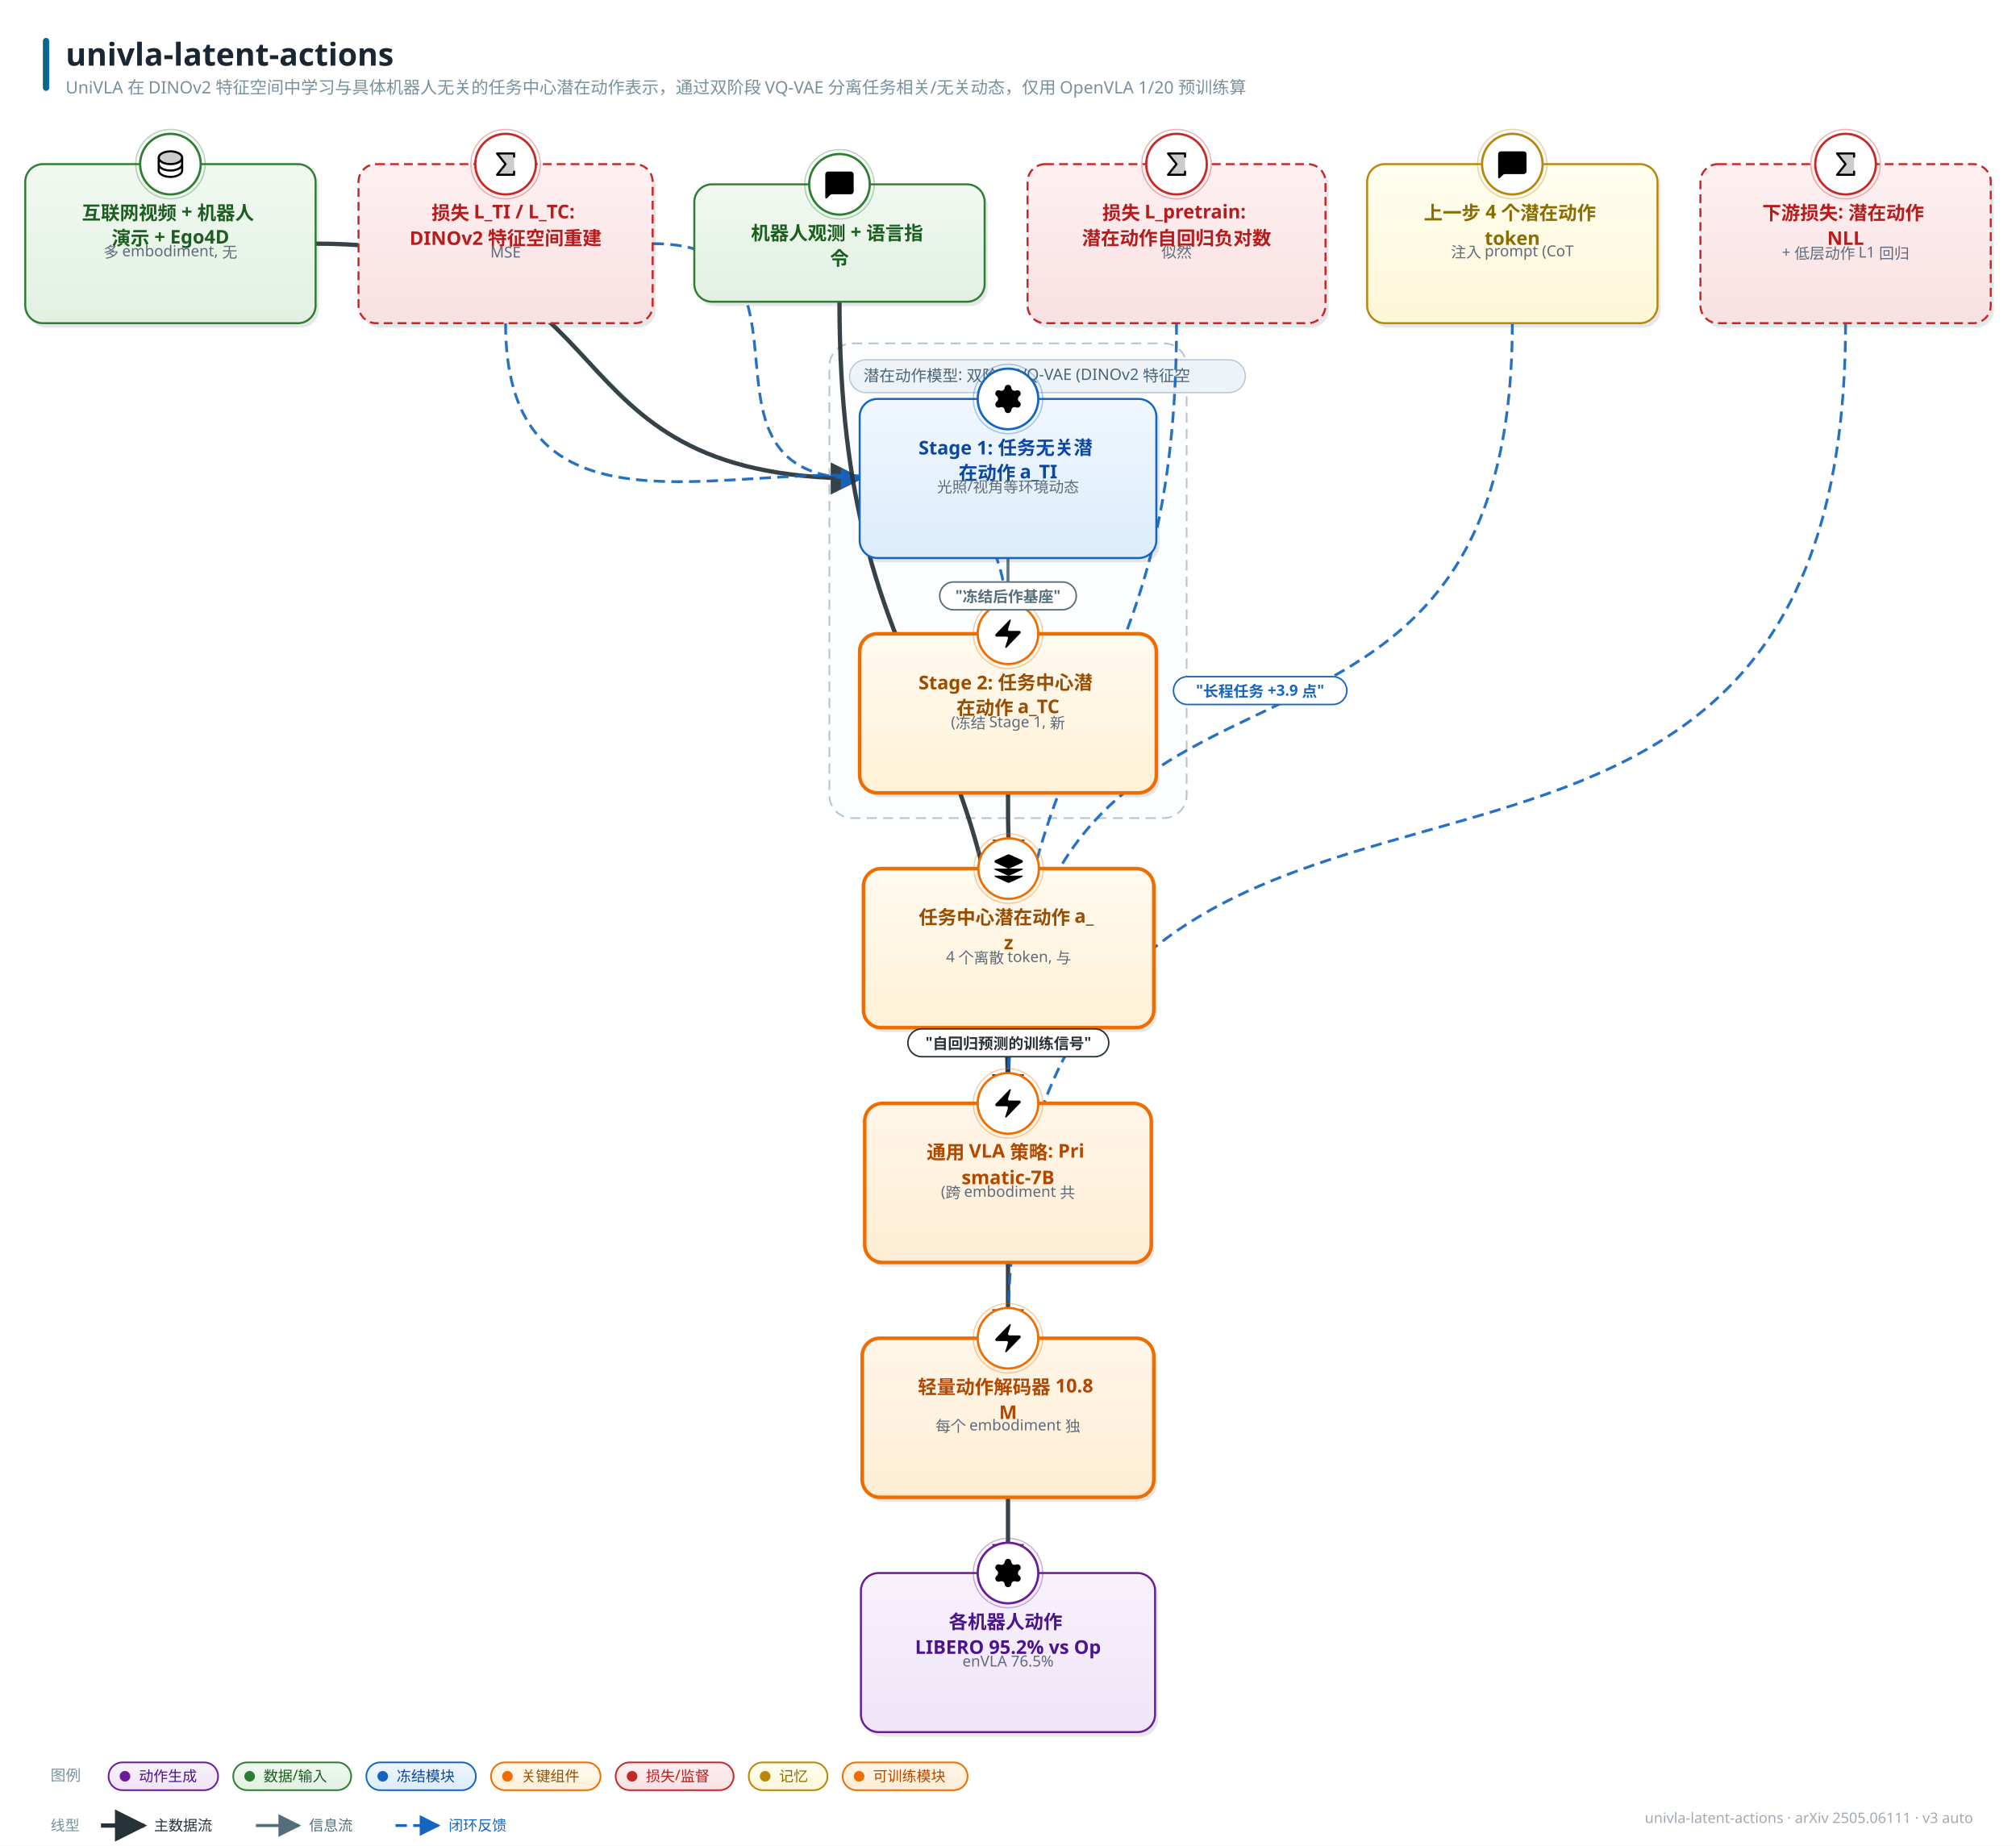
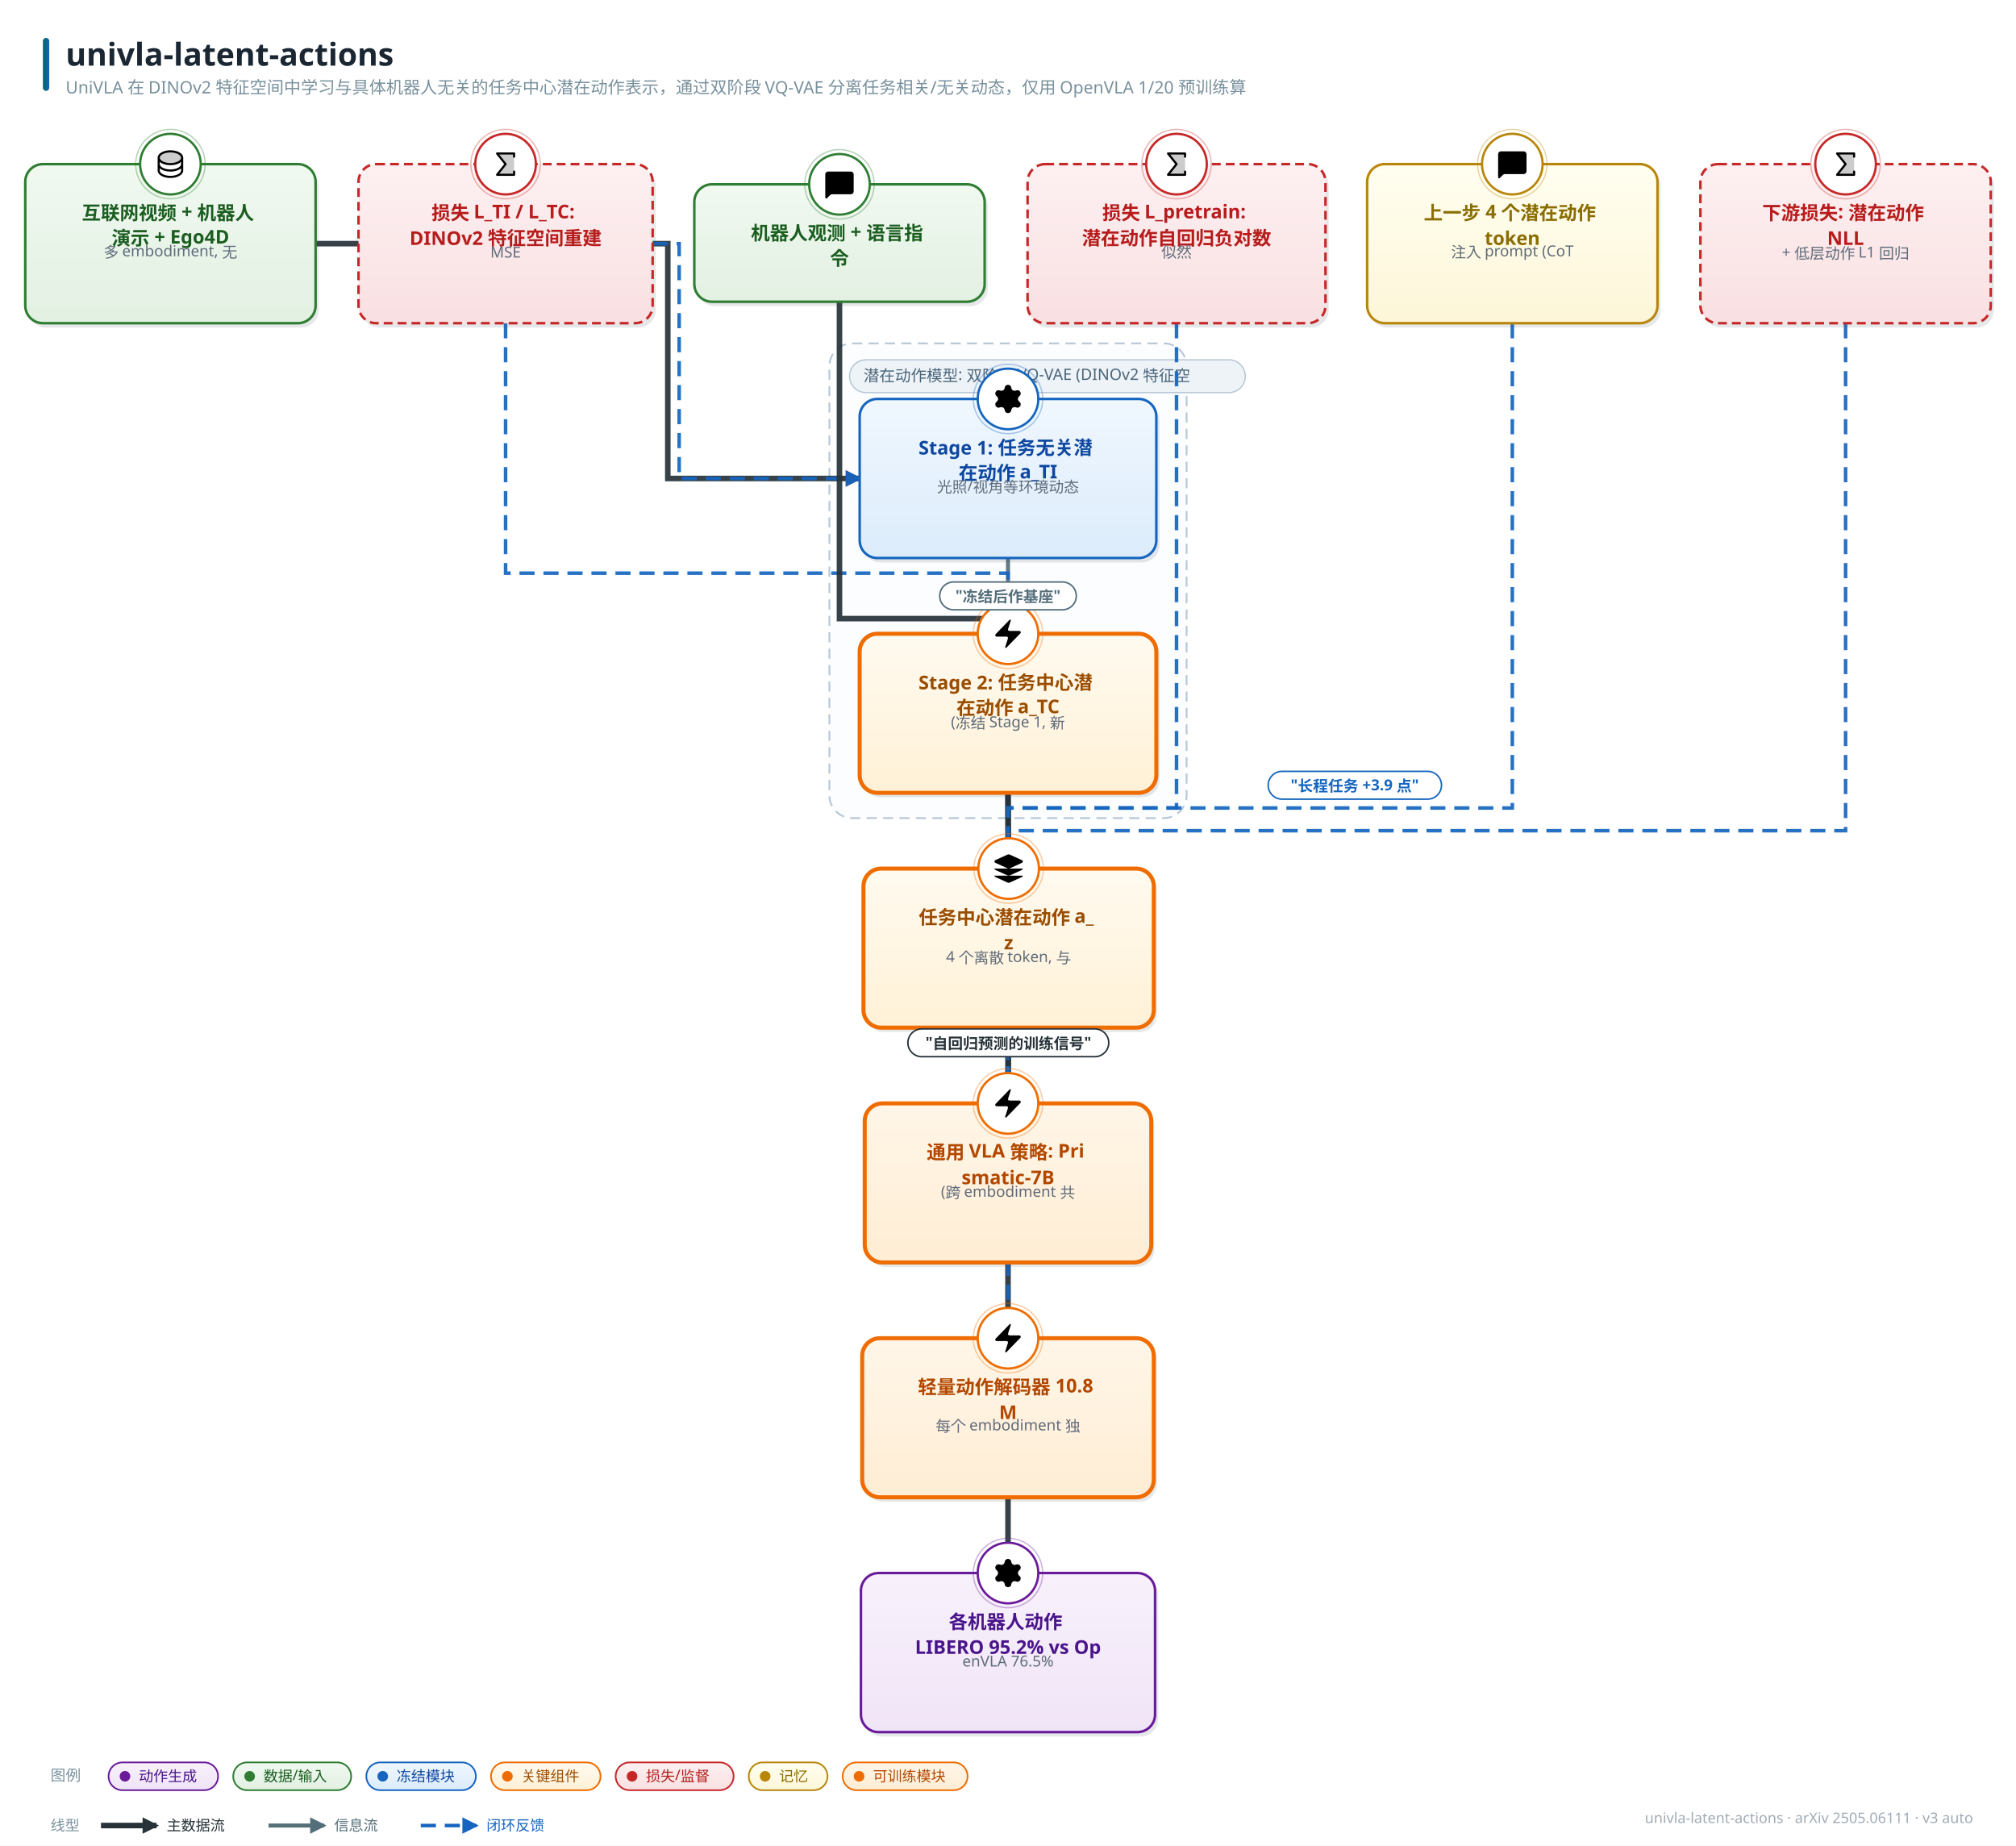
<svg xmlns="http://www.w3.org/2000/svg" width="1597" height="1462" viewBox="0 0 1597 1462" font-family="'PingFang SC','Hiragino Sans GB','Microsoft YaHei','Segoe UI',sans-serif">
  <style>text{font-family:'PingFang SC','Hiragino Sans GB','Microsoft YaHei','Segoe UI',sans-serif;} .lbl{font-weight:700;}</style>
  <defs>
    <linearGradient id="g-data" x1="0" y1="0" x2="0" y2="1">
      <stop offset="0" stop-color="#f1f9f1" />
      <stop offset="1" stop-color="#e2f0e2" />
    </linearGradient>
    <linearGradient id="g-frozen" x1="0" y1="0" x2="0" y2="1">
      <stop offset="0" stop-color="#f0f7fe" />
      <stop offset="1" stop-color="#dcecfb" />
    </linearGradient>
    <linearGradient id="g-train" x1="0" y1="0" x2="0" y2="1">
      <stop offset="0" stop-color="#fff6e8" />
      <stop offset="1" stop-color="#ffedd4" />
    </linearGradient>
    <linearGradient id="g-loss" x1="0" y1="0" x2="0" y2="1">
      <stop offset="0" stop-color="#fdf0f1" />
      <stop offset="1" stop-color="#f9e0e2" />
    </linearGradient>
    <linearGradient id="g-act" x1="0" y1="0" x2="0" y2="1">
      <stop offset="0" stop-color="#f8f1fb" />
      <stop offset="1" stop-color="#f0e4f7" />
    </linearGradient>
    <linearGradient id="g-loop" x1="0" y1="0" x2="0" y2="1">
      <stop offset="0" stop-color="#f2f5f7" />
      <stop offset="1" stop-color="#e6ebee" />
    </linearGradient>
    <linearGradient id="g-env" x1="0" y1="0" x2="0" y2="1">
      <stop offset="0" stop-color="#eef8f6" />
      <stop offset="1" stop-color="#dcf0ec" />
    </linearGradient>
    <linearGradient id="g-mem" x1="0" y1="0" x2="0" y2="1">
      <stop offset="0" stop-color="#fffef0" />
      <stop offset="1" stop-color="#fdf6d8" />
    </linearGradient>
    <linearGradient id="g-reward" x1="0" y1="0" x2="0" y2="1">
      <stop offset="0" stop-color="#fdf2f7" />
      <stop offset="1" stop-color="#f9e2ed" />
    </linearGradient>
    <linearGradient id="g-key" x1="0" y1="0" x2="0" y2="1">
      <stop offset="0" stop-color="#fffaf0" />
      <stop offset="1" stop-color="#fff1d6" />
    </linearGradient>
    <linearGradient id="g-title" x1="0" y1="0" x2="1" y2="0">
      <stop offset="0" stop-color="#00695c" />
      <stop offset="1" stop-color="#1565c0" />
    </linearGradient>
-     <marker id="arr-main" viewBox="0 0 10 10" refX="9" refY="5" markerWidth="7.5" markerHeight="7.5" orient="auto-start-reverse">
+     <marker id="arr-main" viewBox="0 0 10 10" refX="8.5" refY="5" markerWidth="13" markerHeight="13" markerUnits="userSpaceOnUse" orient="auto-start-reverse">
      <path d="M0 0 L10 5 L0 10 z" fill="#546e7a" />
    </marker>
-     <marker id="arr-thick" viewBox="0 0 10 10" refX="9" refY="5" markerWidth="7.5" markerHeight="7.5" orient="auto-start-reverse">
+     <marker id="arr-thick" viewBox="0 0 10 10" refX="8.5" refY="5" markerWidth="13" markerHeight="13" markerUnits="userSpaceOnUse" orient="auto-start-reverse">
      <path d="M0 0 L10 5 L0 10 z" fill="#263238" />
    </marker>
-     <marker id="arr-thin" viewBox="0 0 10 10" refX="9" refY="5" markerWidth="7.5" markerHeight="7.5" orient="auto-start-reverse">
+     <marker id="arr-thin" viewBox="0 0 10 10" refX="8.5" refY="5" markerWidth="13" markerHeight="13" markerUnits="userSpaceOnUse" orient="auto-start-reverse">
      <path d="M0 0 L10 5 L0 10 z" fill="#9fb0bb" />
    </marker>
-     <marker id="arr-fb" viewBox="0 0 10 10" refX="9" refY="5" markerWidth="7.5" markerHeight="7.5" orient="auto-start-reverse">
+     <marker id="arr-fb" viewBox="0 0 10 10" refX="8.5" refY="5" markerWidth="13" markerHeight="13" markerUnits="userSpaceOnUse" orient="auto-start-reverse">
      <path d="M0 0 L10 5 L0 10 z" fill="#1565c0" />
    </marker>
-     <marker id="arr-loss" viewBox="0 0 10 10" refX="9" refY="5" markerWidth="7.5" markerHeight="7.5" orient="auto-start-reverse">
+     <marker id="arr-loss" viewBox="0 0 10 10" refX="8.5" refY="5" markerWidth="13" markerHeight="13" markerUnits="userSpaceOnUse" orient="auto-start-reverse">
      <path d="M0 0 L10 5 L0 10 z" fill="#c62828" />
    </marker>
  </defs>
  <rect width="1597" height="1462" fill="#ffffff" />
  <rect x="34" y="30" width="5" height="42" rx="2.5" fill="url(#g-title)" />
  <text x="52" y="52" font-size="25" font-weight="800" fill="#1a2733">univla-latent-actions</text>
  <text x="52" y="74" font-size="13.5" fill="#78909c">UniVLA 在 DINOv2 特征空间中学习与具体机器人无关的任务中心潜在动作表示，通过双阶段 VQ-VAE 分离任务相关/无关动态，仅用 OpenVLA 1/20 预训练算</text>
  <text x="1563" y="1444" font-size="11.5" fill="#a0aab4" text-anchor="end">univla-latent-actions · arXiv 2505.06111 · v3 auto</text>
  <rect x="657" y="272" width="283" height="376" rx="18" fill="#fbfdff" stroke="#b7c6d6" stroke-width="1.4" stroke-dasharray="8 5" />
  <rect x="673" y="285" width="313.5" height="26" rx="13" fill="#eef3f8" stroke="#b7c6d6" />
  <text x="684" y="302" font-size="12.5" fill="#4a6579">潜在动作模型: 双阶段 VQ-VAE (DINOv2 特征空</text>
-   <path d="M 250.0 193.0 C 509.1 193.0, 421.9 379.0, 681.0 379.0" fill="none" stroke="#263238" stroke-width="3.4" marker-end="url(#arr-thick)" opacity="0.92" />
-   <path d="M 798.5 442.0 C 798.5 488.0, 798.5 456.0, 798.5 502.0" fill="none" stroke="#546e7a" stroke-width="2.4" marker-end="url(#arr-main)" opacity="0.92" />
-   <path d="M 517.0 193.0 C 664.0 193.0, 534.0 379.0, 681.0 379.0" fill="none" stroke="#1565c0" stroke-width="2.2" stroke-dasharray="9 5" marker-end="url(#arr-fb)" opacity="0.92" />
-   <path d="M 400.5 256.0 C 400.5 526.5, 798.5 231.5, 798.5 502.0" fill="none" stroke="#1565c0" stroke-width="2.2" stroke-dasharray="9 5" marker-end="url(#arr-fb)" opacity="0.92" />
-   <path d="M 798.5 628.0 C 798.5 674.0, 799.0 642.0, 799.0 688.0" fill="none" stroke="#263238" stroke-width="3.4" marker-end="url(#arr-thick)" opacity="0.92" />
-   <path d="M 665.0 239.0 C 665.0 561.8, 798.5 551.2, 798.5 874.0" fill="none" stroke="#263238" stroke-width="3.4" marker-end="url(#arr-thick)" opacity="0.92" />
-   <path d="M 799.0 814.0 C 799.0 860.0, 798.5 828.0, 798.5 874.0" fill="none" stroke="#263238" stroke-width="3.4" marker-end="url(#arr-thick)" opacity="0.92" />
-   <path d="M 932.0 256.0 C 932.0 571.6, 798.5 558.4, 798.5 874.0" fill="none" stroke="#1565c0" stroke-width="2.2" stroke-dasharray="9 5" marker-end="url(#arr-fb)" opacity="0.92" />
-   <path d="M 1198.0 256.0 C 1198.0 683.3, 798.5 446.7, 798.5 874.0" fill="none" stroke="#1565c0" stroke-width="2.2" stroke-dasharray="9 5" marker-end="url(#arr-fb)" opacity="0.92" />
-   <path d="M 798.5 1000.0 C 798.5 1046.0, 798.5 1014.0, 798.5 1060.0" fill="none" stroke="#263238" stroke-width="3.4" marker-end="url(#arr-thick)" opacity="0.92" />
-   <path d="M 1462.0 256.0 C 1462.0 872.4, 798.5 443.6, 798.5 1060.0" fill="none" stroke="#1565c0" stroke-width="2.2" stroke-dasharray="9 5" marker-end="url(#arr-fb)" opacity="0.92" />
-   <path d="M 798.5 1186.0 C 798.5 1232.0, 798.5 1200.0, 798.5 1246.0" fill="none" stroke="#263238" stroke-width="3.4" marker-end="url(#arr-thick)" opacity="0.92" />
+   <path d="M 250.0 193.0 L 529.0 193.0 L 529.0 379.0 L 681.0 379.0" fill="none" stroke="#263238" stroke-width="4.4" marker-end="url(#arr-thick)" opacity="0.92" />
+   <path d="M 798.5 442.0 L 798.5 502.0" fill="none" stroke="#546e7a" stroke-width="3.2" marker-end="url(#arr-main)" opacity="0.92" />
+   <path d="M 517.0 193.0 L 538.0 193.0 L 538.0 379.0 L 681.0 379.0" fill="none" stroke="#1565c0" stroke-width="2.8" stroke-dasharray="12 7" marker-end="url(#arr-fb)" opacity="0.92" />
+   <path d="M 400.5 256.0 L 400.5 454.0 L 798.5 454.0 L 798.5 502.0" fill="none" stroke="#1565c0" stroke-width="2.8" stroke-dasharray="12 7" marker-end="url(#arr-fb)" opacity="0.92" />
+   <path d="M 798.5 628.0 L 799.0 688.0" fill="none" stroke="#263238" stroke-width="4.4" marker-end="url(#arr-thick)" opacity="0.92" />
+   <path d="M 665.0 239.0 L 665.0 490.0 L 798.5 490.0 L 798.5 874.0" fill="none" stroke="#263238" stroke-width="4.4" marker-end="url(#arr-thick)" opacity="0.92" />
+   <path d="M 799.0 814.0 L 798.5 874.0" fill="none" stroke="#263238" stroke-width="4.4" marker-end="url(#arr-thick)" opacity="0.92" />
+   <path d="M 932.0 256.0 L 932.0 640.0 L 798.5 640.0 L 798.5 874.0" fill="none" stroke="#1565c0" stroke-width="2.8" stroke-dasharray="12 7" marker-end="url(#arr-fb)" opacity="0.92" />
+   <path d="M 1198.0 256.0 L 1198.0 640.0 L 798.5 640.0 L 798.5 874.0" fill="none" stroke="#1565c0" stroke-width="2.8" stroke-dasharray="12 7" marker-end="url(#arr-fb)" opacity="0.92" />
+   <path d="M 798.5 1000.0 L 798.5 1060.0" fill="none" stroke="#263238" stroke-width="4.4" marker-end="url(#arr-thick)" opacity="0.92" />
+   <path d="M 1462.0 256.0 L 1462.0 658.0 L 798.5 658.0 L 798.5 1060.0" fill="none" stroke="#1565c0" stroke-width="2.8" stroke-dasharray="12 7" marker-end="url(#arr-fb)" opacity="0.92" />
+   <path d="M 798.5 1186.0 L 798.5 1246.0" fill="none" stroke="#263238" stroke-width="4.4" marker-end="url(#arr-thick)" opacity="0.92" />
  <rect x="22.5" y="133.5" width="230" height="126" rx="14" fill="#37474f" opacity="0.13" />
-   <rect x="20" y="130" width="230" height="126" rx="14" fill="url(#g-data)" stroke="#2e7d32" stroke-width="1.6" />
+   <rect x="20" y="130" width="230" height="126" rx="14" fill="url(#g-data)" stroke="#2e7d32" stroke-width="2.0" />
  <circle cx="135.0" cy="130" r="24" fill="#ffffff" stroke="#2e7d32" stroke-width="1.8" />
  <circle cx="135.0" cy="130" r="27.5" fill="none" stroke="#2e7d32" stroke-width="1" opacity="0.35" />
  <g transform="translate(121.5,116.5) scale(0.1055)">
    <path d="M216,80c0,26.51-39.4,48-88,48S40,106.51,40,80s39.4-48,88-48S216,53.49,216,80Z" opacity="0.2" />
    <path d="M128,24C74.17,24,32,48.6,32,80v96c0,31.4,42.17,56,96,56s96-24.6,96-56V80C224,48.6,181.83,24,128,24Zm80,104c0,9.62-7.88,19.43-21.61,26.92C170.93,163.35,150.19,168,128,168s-42.93-4.65-58.39-13.08C55.88,147.43,48,137.62,48,128V111.36c17.06,15,46.23,24.64,80,24.64s62.94-9.68,80-24.64ZM69.61,53.08C85.07,44.65,105.81,40,128,40s42.93,4.65,58.39,13.08C200.12,60.57,208,70.38,208,80s-7.88,19.43-21.61,26.92C170.93,115.35,150.19,120,128,120s-42.93-4.65-58.39-13.08C55.88,99.43,48,89.62,48,80S55.88,60.57,69.61,53.08ZM186.39,202.92C170.93,211.35,150.19,216,128,216s-42.93-4.65-58.39-13.08C55.88,195.43,48,185.62,48,176V159.36c17.06,15,46.23,24.64,80,24.64s62.94-9.68,80-24.64V176C208,185.62,200.12,195.43,186.39,202.92Z" />
  </g>
  <text x="135.0" y="174" font-size="15" class="lbl" fill="#1b5e20" text-anchor="middle">
    <tspan x="135.0" dy="0">互联网视频 + 机器人</tspan>
    <tspan x="135.0" dy="20">演示 + Ego4D</tspan>
  </text>
  <text x="135.0" y="204" font-size="12" fill="#5f6b7a" text-anchor="middle">多 embodiment, 无</text>
  <rect x="683.5" y="319.5" width="235" height="126" rx="14" fill="#37474f" opacity="0.13" />
-   <rect x="681" y="316" width="235" height="126" rx="14" fill="url(#g-frozen)" stroke="#1565c0" stroke-width="1.6" />
+   <rect x="681" y="316" width="235" height="126" rx="14" fill="url(#g-frozen)" stroke="#1565c0" stroke-width="2.0" />
  <circle cx="798.5" cy="316" r="24" fill="#ffffff" stroke="#1565c0" stroke-width="1.8" />
  <circle cx="798.5" cy="316" r="27.5" fill="none" stroke="#1565c0" stroke-width="1" opacity="0.35" />
  <g transform="translate(785.0,302.5) scale(1.125)">
    <path d="M9.671 4.136a2.34 2.34 0 0 1 4.659 0 2.34 2.34 0 0 0 3.319 1.915 2.34 2.34 0 0 1 2.33 4.033 2.34 2.34 0 0 0 0 3.831 2.34 2.34 0 0 1-2.33 4.033 2.34 2.34 0 0 0-3.319 1.915 2.34 2.34 0 0 1-4.659 0 2.34 2.34 0 0 0-3.32-1.915 2.34 2.34 0 0 1-2.33-4.033 2.34 2.34 0 0 0 0-3.831A2.34 2.34 0 0 1 6.35 6.051a2.34 2.34 0 0 0 3.319-1.915" />
    <circle cx="12" cy="12" r="3" />
  </g>
  <text x="798.5" y="360" font-size="15" class="lbl" fill="#0d47a1" text-anchor="middle">
    <tspan x="798.5" dy="0">Stage 1: 任务无关潜</tspan>
    <tspan x="798.5" dy="20">在动作 a_TI</tspan>
  </text>
  <text x="798.5" y="390" font-size="12" fill="#5f6b7a" text-anchor="middle">光照/视角等环境动态</text>
  <rect x="683.5" y="505.5" width="235" height="126" rx="14" fill="#37474f" opacity="0.13" />
-   <rect x="681" y="502" width="235" height="126" rx="14" fill="url(#g-key)" stroke="#ef6c00" stroke-width="2.8" />
+   <rect x="681" y="502" width="235" height="126" rx="14" fill="url(#g-key)" stroke="#ef6c00" stroke-width="3.2" />
  <circle cx="798.5" cy="502" r="24" fill="#ffffff" stroke="#ef6c00" stroke-width="1.8" />
  <circle cx="798.5" cy="502" r="27.5" fill="none" stroke="#ef6c00" stroke-width="1" opacity="0.35" />
  <g transform="translate(785.0,488.5) scale(1.125)">
    <path d="M4 14a1 1 0 0 1-.78-1.63l9.9-10.2a.5.5 0 0 1 .86.46l-1.92 6.02A1 1 0 0 0 13 10h7a1 1 0 0 1 .78 1.63l-9.9 10.2a.5.5 0 0 1-.86-.46l1.92-6.02A1 1 0 0 0 11 14z" />
  </g>
  <text x="798.5" y="546" font-size="15" class="lbl" fill="#9a4d00" text-anchor="middle">
    <tspan x="798.5" dy="0">Stage 2: 任务中心潜</tspan>
    <tspan x="798.5" dy="20">在动作 a_TC</tspan>
  </text>
  <text x="798.5" y="576" font-size="12" fill="#5f6b7a" text-anchor="middle">(冻结 Stage 1, 新</text>
  <rect x="286.5" y="133.5" width="233" height="126" rx="14" fill="#37474f" opacity="0.13" />
-   <rect x="284" y="130" width="233" height="126" rx="14" fill="url(#g-loss)" stroke="#c62828" stroke-width="1.6" stroke-dasharray="7 4" />
+   <rect x="284" y="130" width="233" height="126" rx="14" fill="url(#g-loss)" stroke="#c62828" stroke-width="2.0" stroke-dasharray="7 4" />
  <circle cx="400.5" cy="130" r="24" fill="#ffffff" stroke="#c62828" stroke-width="1.8" />
  <circle cx="400.5" cy="130" r="27.5" fill="none" stroke="#c62828" stroke-width="1" opacity="0.35" />
  <g transform="translate(387.0,116.5) scale(0.1055)">
    <path d="M192,48V208H64l64-80L64,48Z" opacity="0.2" />
    <path d="M184,72V56H80.65l53.6,67a8,8,0,0,1,0,10l-53.6,67H184V184a8,8,0,0,1,16,0v24a8,8,0,0,1-8,8H64a8,8,0,0,1-6.25-13l60-75-60-75A8,8,0,0,1,64,40H192a8,8,0,0,1,8,8V72a8,8,0,0,1-16,0Z" />
  </g>
  <text x="400.5" y="174" font-size="15" class="lbl" fill="#b71c1c" text-anchor="middle">
    <tspan x="400.5" dy="0">损失 L_TI / L_TC:</tspan>
    <tspan x="400.5" dy="20">DINOv2 特征空间重建</tspan>
  </text>
  <text x="400.5" y="204" font-size="12" fill="#5f6b7a" text-anchor="middle"> MSE</text>
  <rect x="686.5" y="691.5" width="230" height="126" rx="14" fill="#37474f" opacity="0.13" />
-   <rect x="684" y="688" width="230" height="126" rx="14" fill="url(#g-key)" stroke="#ef6c00" stroke-width="2.8" />
+   <rect x="684" y="688" width="230" height="126" rx="14" fill="url(#g-key)" stroke="#ef6c00" stroke-width="3.2" />
  <circle cx="799.0" cy="688" r="24" fill="#ffffff" stroke="#ef6c00" stroke-width="1.8" />
  <circle cx="799.0" cy="688" r="27.5" fill="none" stroke="#ef6c00" stroke-width="1" opacity="0.35" />
  <g transform="translate(785.5,674.5) scale(1.125)">
    <path d="M12.83 2.18a2 2 0 0 0-1.66 0L2.6 6.08a1 1 0 0 0 0 1.83l8.58 3.91a2 2 0 0 0 1.66 0l8.58-3.9a1 1 0 0 0 0-1.83z" />
    <path d="M2 12a1 1 0 0 0 .58.91l8.6 3.91a2 2 0 0 0 1.65 0l8.58-3.9A1 1 0 0 0 22 12" />
    <path d="M2 17a1 1 0 0 0 .58.91l8.6 3.91a2 2 0 0 0 1.65 0l8.58-3.9A1 1 0 0 0 22 17" />
  </g>
  <text x="799.0" y="732" font-size="15" class="lbl" fill="#9a4d00" text-anchor="middle">
    <tspan x="799.0" dy="0">任务中心潜在动作 a_</tspan>
    <tspan x="799.0" dy="20">z</tspan>
  </text>
  <text x="799.0" y="762" font-size="12" fill="#5f6b7a" text-anchor="middle">4 个离散 token, 与</text>
  <rect x="552.5" y="149.5" width="230" height="93" rx="14" fill="#37474f" opacity="0.13" />
-   <rect x="550" y="146" width="230" height="93" rx="14" fill="url(#g-data)" stroke="#2e7d32" stroke-width="1.6" />
+   <rect x="550" y="146" width="230" height="93" rx="14" fill="url(#g-data)" stroke="#2e7d32" stroke-width="2.0" />
  <circle cx="665.0" cy="146" r="24" fill="#ffffff" stroke="#2e7d32" stroke-width="1.8" />
  <circle cx="665.0" cy="146" r="27.5" fill="none" stroke="#2e7d32" stroke-width="1" opacity="0.35" />
  <g transform="translate(651.5,132.5) scale(1.125)">
    <path d="M22 17a2 2 0 0 1-2 2H6.828a2 2 0 0 0-1.414.586l-2.202 2.202A.71.71 0 0 1 2 21.286V5a2 2 0 0 1 2-2h16a2 2 0 0 1 2 2z" />
  </g>
  <text x="665.0" y="190" font-size="15" class="lbl" fill="#1b5e20" text-anchor="middle">
    <tspan x="665.0" dy="0">机器人观测 + 语言指</tspan>
    <tspan x="665.0" dy="20">令</tspan>
  </text>
  <rect x="687.5" y="877.5" width="227" height="126" rx="14" fill="#37474f" opacity="0.13" />
-   <rect x="685" y="874" width="227" height="126" rx="14" fill="url(#g-train)" stroke="#ef6c00" stroke-width="2.8" />
+   <rect x="685" y="874" width="227" height="126" rx="14" fill="url(#g-train)" stroke="#ef6c00" stroke-width="3.2" />
  <circle cx="798.5" cy="874" r="24" fill="#ffffff" stroke="#ef6c00" stroke-width="1.8" />
  <circle cx="798.5" cy="874" r="27.5" fill="none" stroke="#ef6c00" stroke-width="1" opacity="0.35" />
  <g transform="translate(785.0,860.5) scale(1.125)">
    <path d="M4 14a1 1 0 0 1-.78-1.63l9.9-10.2a.5.5 0 0 1 .86.46l-1.92 6.02A1 1 0 0 0 13 10h7a1 1 0 0 1 .78 1.63l-9.9 10.2a.5.5 0 0 1-.86-.46l1.92-6.02A1 1 0 0 0 11 14z" />
  </g>
  <text x="798.5" y="918" font-size="15" class="lbl" fill="#b34700" text-anchor="middle">
    <tspan x="798.5" dy="0">通用 VLA 策略: Pri</tspan>
    <tspan x="798.5" dy="20">smatic-7B</tspan>
  </text>
  <text x="798.5" y="948" font-size="12" fill="#5f6b7a" text-anchor="middle">(跨 embodiment 共</text>
  <rect x="816.5" y="133.5" width="236" height="126" rx="14" fill="#37474f" opacity="0.13" />
-   <rect x="814" y="130" width="236" height="126" rx="14" fill="url(#g-loss)" stroke="#c62828" stroke-width="1.6" stroke-dasharray="7 4" />
+   <rect x="814" y="130" width="236" height="126" rx="14" fill="url(#g-loss)" stroke="#c62828" stroke-width="2.0" stroke-dasharray="7 4" />
  <circle cx="932.0" cy="130" r="24" fill="#ffffff" stroke="#c62828" stroke-width="1.8" />
  <circle cx="932.0" cy="130" r="27.5" fill="none" stroke="#c62828" stroke-width="1" opacity="0.35" />
  <g transform="translate(918.5,116.5) scale(0.1055)">
    <path d="M192,48V208H64l64-80L64,48Z" opacity="0.2" />
    <path d="M184,72V56H80.65l53.6,67a8,8,0,0,1,0,10l-53.6,67H184V184a8,8,0,0,1,16,0v24a8,8,0,0,1-8,8H64a8,8,0,0,1-6.25-13l60-75-60-75A8,8,0,0,1,64,40H192a8,8,0,0,1,8,8V72a8,8,0,0,1-16,0Z" />
  </g>
  <text x="932.0" y="174" font-size="15" class="lbl" fill="#b71c1c" text-anchor="middle">
    <tspan x="932.0" dy="0">损失 L_pretrain:</tspan>
    <tspan x="932.0" dy="20">潜在动作自回归负对数</tspan>
  </text>
  <text x="932.0" y="204" font-size="12" fill="#5f6b7a" text-anchor="middle">似然</text>
  <rect x="1085.5" y="133.5" width="230" height="126" rx="14" fill="#37474f" opacity="0.13" />
-   <rect x="1083" y="130" width="230" height="126" rx="14" fill="url(#g-mem)" stroke="#b8860b" stroke-width="1.6" />
+   <rect x="1083" y="130" width="230" height="126" rx="14" fill="url(#g-mem)" stroke="#b8860b" stroke-width="2.0" />
  <circle cx="1198.0" cy="130" r="24" fill="#ffffff" stroke="#b8860b" stroke-width="1.8" />
  <circle cx="1198.0" cy="130" r="27.5" fill="none" stroke="#b8860b" stroke-width="1" opacity="0.35" />
  <g transform="translate(1184.5,116.5) scale(1.125)">
    <path d="M22 17a2 2 0 0 1-2 2H6.828a2 2 0 0 0-1.414.586l-2.202 2.202A.71.71 0 0 1 2 21.286V5a2 2 0 0 1 2-2h16a2 2 0 0 1 2 2z" />
  </g>
  <text x="1198.0" y="174" font-size="15" class="lbl" fill="#8a6d00" text-anchor="middle">
    <tspan x="1198.0" dy="0">上一步 4 个潜在动作</tspan>
    <tspan x="1198.0" dy="20"> token</tspan>
  </text>
  <text x="1198.0" y="204" font-size="12" fill="#5f6b7a" text-anchor="middle">注入 prompt (CoT </text>
  <rect x="685.5" y="1063.5" width="231" height="126" rx="14" fill="#37474f" opacity="0.13" />
-   <rect x="683" y="1060" width="231" height="126" rx="14" fill="url(#g-train)" stroke="#ef6c00" stroke-width="2.8" />
+   <rect x="683" y="1060" width="231" height="126" rx="14" fill="url(#g-train)" stroke="#ef6c00" stroke-width="3.2" />
  <circle cx="798.5" cy="1060" r="24" fill="#ffffff" stroke="#ef6c00" stroke-width="1.8" />
  <circle cx="798.5" cy="1060" r="27.5" fill="none" stroke="#ef6c00" stroke-width="1" opacity="0.35" />
  <g transform="translate(785.0,1046.5) scale(1.125)">
    <path d="M4 14a1 1 0 0 1-.78-1.63l9.9-10.2a.5.5 0 0 1 .86.46l-1.92 6.02A1 1 0 0 0 13 10h7a1 1 0 0 1 .78 1.63l-9.9 10.2a.5.5 0 0 1-.86-.46l1.92-6.02A1 1 0 0 0 11 14z" />
  </g>
  <text x="798.5" y="1104" font-size="15" class="lbl" fill="#b34700" text-anchor="middle">
    <tspan x="798.5" dy="0">轻量动作解码器 10.8</tspan>
    <tspan x="798.5" dy="20">M</tspan>
  </text>
  <text x="798.5" y="1134" font-size="12" fill="#5f6b7a" text-anchor="middle">每个 embodiment 独</text>
  <rect x="1349.5" y="133.5" width="230" height="126" rx="14" fill="#37474f" opacity="0.13" />
-   <rect x="1347" y="130" width="230" height="126" rx="14" fill="url(#g-loss)" stroke="#c62828" stroke-width="1.6" stroke-dasharray="7 4" />
+   <rect x="1347" y="130" width="230" height="126" rx="14" fill="url(#g-loss)" stroke="#c62828" stroke-width="2.0" stroke-dasharray="7 4" />
  <circle cx="1462.0" cy="130" r="24" fill="#ffffff" stroke="#c62828" stroke-width="1.8" />
  <circle cx="1462.0" cy="130" r="27.5" fill="none" stroke="#c62828" stroke-width="1" opacity="0.35" />
  <g transform="translate(1448.5,116.5) scale(0.1055)">
    <path d="M192,48V208H64l64-80L64,48Z" opacity="0.2" />
    <path d="M184,72V56H80.65l53.6,67a8,8,0,0,1,0,10l-53.6,67H184V184a8,8,0,0,1,16,0v24a8,8,0,0,1-8,8H64a8,8,0,0,1-6.25-13l60-75-60-75A8,8,0,0,1,64,40H192a8,8,0,0,1,8,8V72a8,8,0,0,1-16,0Z" />
  </g>
  <text x="1462.0" y="174" font-size="15" class="lbl" fill="#b71c1c" text-anchor="middle">
    <tspan x="1462.0" dy="0">下游损失: 潜在动作 </tspan>
    <tspan x="1462.0" dy="20">NLL</tspan>
  </text>
  <text x="1462.0" y="204" font-size="12" fill="#5f6b7a" text-anchor="middle">+ 低层动作 L1 回归</text>
  <rect x="684.5" y="1249.5" width="233" height="126" rx="14" fill="#37474f" opacity="0.13" />
-   <rect x="682" y="1246" width="233" height="126" rx="14" fill="url(#g-act)" stroke="#6a1b9a" stroke-width="1.6" />
+   <rect x="682" y="1246" width="233" height="126" rx="14" fill="url(#g-act)" stroke="#6a1b9a" stroke-width="2.0" />
  <circle cx="798.5" cy="1246" r="24" fill="#ffffff" stroke="#6a1b9a" stroke-width="1.8" />
  <circle cx="798.5" cy="1246" r="27.5" fill="none" stroke="#6a1b9a" stroke-width="1" opacity="0.35" />
  <g transform="translate(785.0,1232.5) scale(1.125)">
    <path d="M9.671 4.136a2.34 2.34 0 0 1 4.659 0 2.34 2.34 0 0 0 3.319 1.915 2.34 2.34 0 0 1 2.33 4.033 2.34 2.34 0 0 0 0 3.831 2.34 2.34 0 0 1-2.33 4.033 2.34 2.34 0 0 0-3.319 1.915 2.34 2.34 0 0 1-4.659 0 2.34 2.34 0 0 0-3.32-1.915 2.34 2.34 0 0 1-2.33-4.033 2.34 2.34 0 0 0 0-3.831A2.34 2.34 0 0 1 6.35 6.051a2.34 2.34 0 0 0 3.319-1.915" />
    <circle cx="12" cy="12" r="3" />
  </g>
  <text x="798.5" y="1290" font-size="15" class="lbl" fill="#4a148c" text-anchor="middle">
    <tspan x="798.5" dy="0">各机器人动作</tspan>
    <tspan x="798.5" dy="20">LIBERO 95.2% vs Op</tspan>
  </text>
  <text x="798.5" y="1320" font-size="12" fill="#5f6b7a" text-anchor="middle">enVLA 76.5%</text>
  <g transform="translate(798.5,472.0)">
    <rect x="-54.1" y="-11" width="108.2" height="22" rx="11" fill="#ffffff" stroke="#546e7a" stroke-width="1.2" />
    <text y="4" font-size="12" fill="#546e7a" font-weight="600" text-anchor="middle">"冻结后作基座"</text>
  </g>
  <g transform="translate(798.8,826.0)">
    <rect x="-79.6" y="-11" width="159.1" height="22" rx="11" fill="#ffffff" stroke="#263238" stroke-width="1.2" />
    <text y="4" font-size="12" fill="#263238" font-weight="600" text-anchor="middle">"自回归预测的训练信号"</text>
  </g>
-   <g transform="translate(998.2,547.0)">
+   <g transform="translate(1073.2,622.0)">
    <rect x="-68.6" y="-11" width="137.3" height="22" rx="11" fill="#ffffff" stroke="#1565c0" stroke-width="1.2" />
    <text y="4" font-size="12" fill="#1565c0" font-weight="600" text-anchor="middle">"长程任务 +3.9 点"</text>
  </g>
  <text x="40" y="1410.5" font-size="12" fill="#78909c">图例</text>
  <g>
    <rect x="86" y="1396" width="86.76" height="22" rx="11" fill="url(#g-act)" stroke="#6a1b9a" stroke-width="1.3" />
    <circle cx="99" cy="1407" r="4.2" fill="#6a1b9a" />
    <text x="110" y="1411" font-size="11.5" fill="#4a148c">动作生成</text>
  </g>
  <g>
    <rect x="184.76" y="1396" width="93.43" height="22" rx="11" fill="url(#g-data)" stroke="#2e7d32" stroke-width="1.3" />
    <circle cx="197.76" cy="1407" r="4.2" fill="#2e7d32" />
    <text x="208.76" y="1411" font-size="11.5" fill="#1b5e20">数据/输入</text>
  </g>
  <g>
    <rect x="290.19" y="1396" width="86.76" height="22" rx="11" fill="url(#g-frozen)" stroke="#1565c0" stroke-width="1.3" />
    <circle cx="303.19" cy="1407" r="4.2" fill="#1565c0" />
    <text x="314.19" y="1411" font-size="11.5" fill="#0d47a1">冻结模块</text>
  </g>
  <g>
    <rect x="388.95" y="1396" width="86.76" height="22" rx="11" fill="url(#g-key)" stroke="#ef6c00" stroke-width="1.3" />
    <circle cx="401.95" cy="1407" r="4.2" fill="#ef6c00" />
    <text x="412.95" y="1411" font-size="11.5" fill="#9a4d00">关键组件</text>
  </g>
  <g>
    <rect x="487.71" y="1396" width="93.43" height="22" rx="11" fill="url(#g-loss)" stroke="#c62828" stroke-width="1.3" />
    <circle cx="500.71" cy="1407" r="4.2" fill="#c62828" />
    <text x="511.71" y="1411" font-size="11.5" fill="#b71c1c">损失/监督</text>
  </g>
  <g>
    <rect x="593.14" y="1396" width="62.38" height="22" rx="11" fill="url(#g-mem)" stroke="#b8860b" stroke-width="1.3" />
    <circle cx="606.14" cy="1407" r="4.2" fill="#b8860b" />
    <text x="617.14" y="1411" font-size="11.5" fill="#8a6d00">记忆</text>
  </g>
  <g>
    <rect x="667.52" y="1396" width="98.95" height="22" rx="11" fill="url(#g-train)" stroke="#ef6c00" stroke-width="1.3" />
    <circle cx="680.52" cy="1407" r="4.2" fill="#ef6c00" />
    <text x="691.52" y="1411" font-size="11.5" fill="#b34700">可训练模块</text>
  </g>
  <text x="40" y="1450" font-size="11.5" fill="#78909c">线型</text>
  <g>
-     <path d="M 80 1446 h 34" stroke="#263238" stroke-width="3.4" marker-end="url(#arr-thick)" />
-     <text x="122" y="1450" font-size="11.5" fill="#263238">主数据流</text>
-   </g>
-   <g>
-     <path d="M 202.76 1446 h 34" stroke="#546e7a" stroke-width="2.4" marker-end="url(#arr-main)" />
-     <text x="244.76" y="1450" font-size="11.5" fill="#546e7a">信息流</text>
-   </g>
-   <g>
-     <path d="M 313.33 1446 h 34" stroke="#1565c0" stroke-width="2.2" stroke-dasharray="9 5" marker-end="url(#arr-fb)" />
-     <text x="355.33" y="1450" font-size="11.5" fill="#1565c0">闭环反馈</text>
+     <path d="M 80 1446 h 44" stroke="#263238" stroke-width="4.4" marker-end="url(#arr-thick)" />
+     <text x="132" y="1450" font-size="11.5" fill="#263238">主数据流</text>
+   </g>
+   <g>
+     <path d="M 212.76 1446 h 44" stroke="#546e7a" stroke-width="3.2" marker-end="url(#arr-main)" />
+     <text x="264.76" y="1450" font-size="11.5" fill="#546e7a">信息流</text>
+   </g>
+   <g>
+     <path d="M 333.33 1446 h 44" stroke="#1565c0" stroke-width="2.8" stroke-dasharray="12 7" marker-end="url(#arr-fb)" />
+     <text x="385.33" y="1450" font-size="11.5" fill="#1565c0">闭环反馈</text>
  </g>
</svg>
